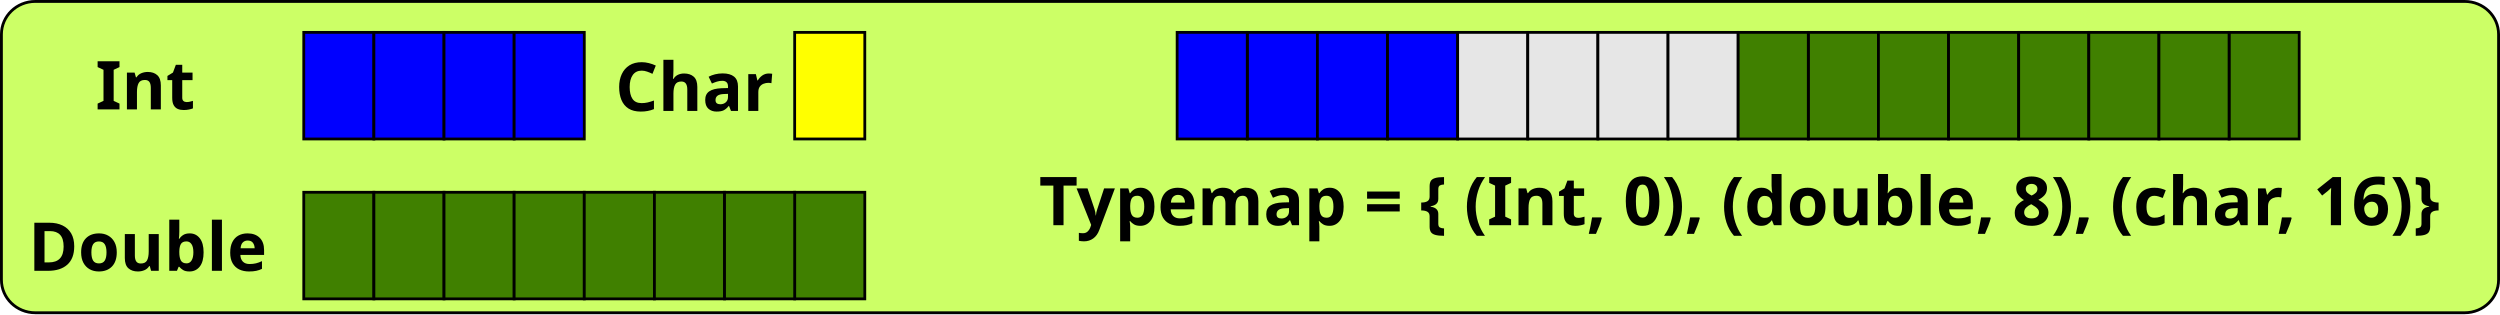
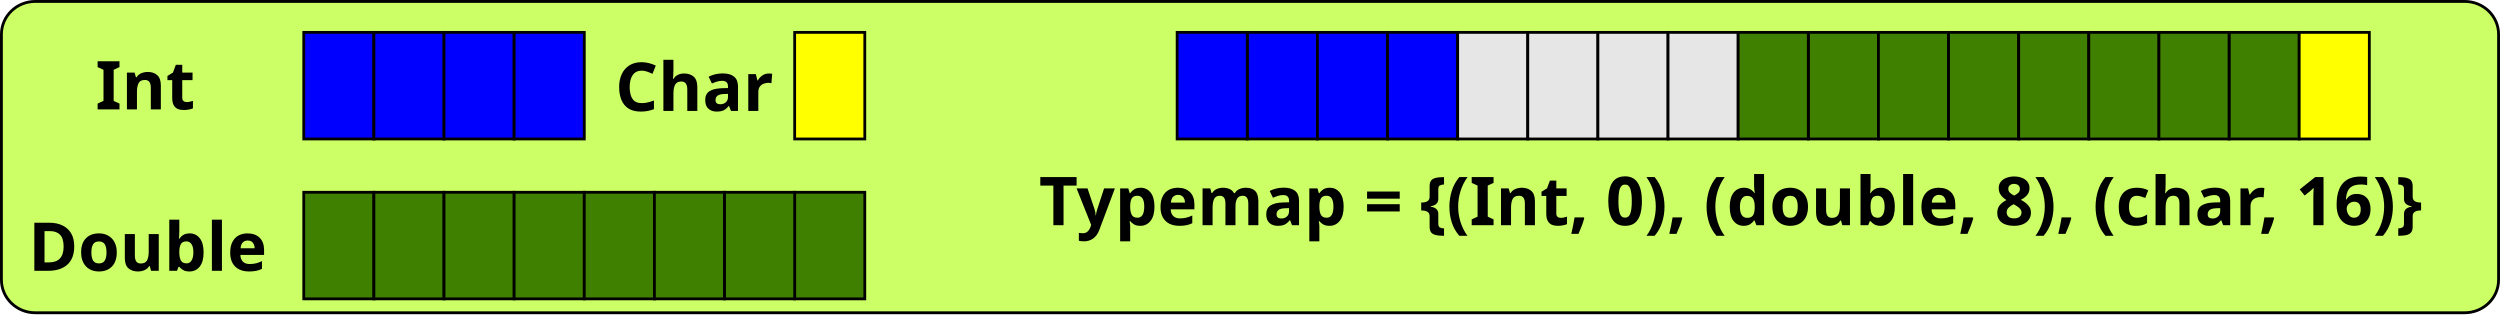
<svg xmlns="http://www.w3.org/2000/svg" xmlns:xlink="http://www.w3.org/1999/xlink" viewBox="0 0 891.218 112.001" height="112.001" width="891.218" xml:space="preserve" id="svg2" version="1.1">
  <defs id="defs6">
    <clipPath id="clipPath18" clipPathUnits="userSpaceOnUse">
      <path style="clip-rule:evenodd" id="path16" d="M 0,1.2207e-4 H 720 V 450 H 0 Z" />
    </clipPath>
    <clipPath id="clipPath80" clipPathUnits="userSpaceOnUse">
      <path style="clip-rule:evenodd" id="path78" d="M 1.0729e-5,0 H 720 V 450 H 1.0729e-5 Z" />
    </clipPath>
    <clipPath id="clipPath92" clipPathUnits="userSpaceOnUse">
      <path style="clip-rule:evenodd" id="path90" d="M 1.0729e-5,0 H 720 V 450 H 1.0729e-5 Z" />
    </clipPath>
    <clipPath id="clipPath168" clipPathUnits="userSpaceOnUse">
      <path style="clip-rule:evenodd" id="path166" d="M 1.0729e-5,0 H 720 V 450 H 1.0729e-5 Z" />
    </clipPath>
    <clipPath id="clipPath184" clipPathUnits="userSpaceOnUse">
      <path style="clip-rule:evenodd" id="path182" d="M 1.0729e-5,0 H 720 V 450 H 1.0729e-5 Z" />
    </clipPath>
  </defs>
  <path d="m 0.508,12.226 c 0,-6.479 5.401,-11.718 12.063,-11.718 H 878.635 c 6.669,0 12.075,5.239 12.075,11.718 v 87.535 c 0,6.479 -5.406,11.732 -12.075,11.732 H 12.57 c -6.662,0 -12.063,-5.253 -12.063,-11.732 z" style="fill:#ccff66;fill-opacity:1;stroke:#000000;stroke-width:1.015;stroke-linecap:butt;stroke-linejoin:miter;stroke-miterlimit:10;stroke-dasharray:none;stroke-opacity:1" id="path24" />
  <path id="path9728" style="fill:#ffff00;fill-opacity:1;stroke:#000000;stroke-width:1.001;stroke-linecap:butt;stroke-linejoin:miter;stroke-miterlimit:10;stroke-dasharray:none;stroke-opacity:1" d="m 283.289,49.543 h 25 v -38 h -25 z" />
  <g id="g9754" transform="translate(2.521008,-152.521)">
    <path id="path60" style="fill:#0000ff;fill-opacity:1;stroke:#000000;stroke-width:1.001;stroke-linecap:butt;stroke-linejoin:miter;stroke-miterlimit:10;stroke-dasharray:none;stroke-opacity:1" d="m 105.768,202.064 h 25 v -38 h -25 z" />
    <use transform="translate(25)" height="100%" width="100%" id="use9730" xlink:href="#path60" y="0" x="0" />
    <use transform="translate(50)" x="0" y="0" xlink:href="#path60" id="use9732" width="100%" height="100%" />
    <use transform="translate(75)" height="100%" width="100%" id="use9734" xlink:href="#path60" y="0" x="0" />
  </g>
  <g id="g9764" transform="translate(1.260498,-152.521)">
    <path id="path44" style="fill:#408000;fill-opacity:1;stroke:#000000;stroke-width:1.001;stroke-linecap:butt;stroke-linejoin:miter;stroke-miterlimit:10;stroke-dasharray:none;stroke-opacity:1" d="m 107.028,259.064 h 25 v -38 h -25 z" />
    <use transform="translate(25)" height="100%" width="100%" id="use9736" xlink:href="#path44" y="0" x="0" />
    <use transform="translate(50)" x="0" y="0" xlink:href="#path44" id="use9738" width="100%" height="100%" />
    <use transform="translate(75)" x="0" y="0" xlink:href="#path44" id="use9740" width="100%" height="100%" />
    <use transform="translate(100)" height="100%" width="100%" id="use9742" xlink:href="#path44" y="0" x="0" />
    <use transform="translate(125)" height="100%" width="100%" id="use9744" xlink:href="#path44" y="0" x="0" />
    <use transform="translate(175)" x="0" y="0" xlink:href="#path44" id="use9746" width="100%" height="100%" />
    <use transform="translate(150)" height="100%" width="100%" id="use9748" xlink:href="#path44" y="0" x="0" />
  </g>
  <g id="g10080" transform="translate(-34.03361,-152.521)">
    <use x="0" y="0" xlink:href="#path60" id="use10015" width="100%" height="100%" transform="translate(372.8992)" />
    <use height="100%" width="100%" id="use10017" xlink:href="#path60" y="0" x="0" transform="translate(397.8992)" />
    <use x="0" y="0" xlink:href="#path60" id="use10019" width="100%" height="100%" transform="translate(422.8992)" />
    <use transform="translate(347.8992)" height="100%" width="100%" id="use10026" xlink:href="#path60" y="0" x="0" />
    <path id="path10028" style="fill:#e6e6e6;fill-opacity:1;stroke:#000000;stroke-width:1.001;stroke-linecap:butt;stroke-linejoin:miter;stroke-miterlimit:10;stroke-dasharray:none;stroke-opacity:1" d="m 553.667,202.064 h 25 v -38 h -25 z" />
    <use height="100%" width="100%" transform="translate(25)" id="use10030" xlink:href="#path10028" y="0" x="0" />
    <use x="0" y="0" xlink:href="#path10028" id="use10032" transform="translate(50)" width="100%" height="100%" />
    <use height="100%" width="100%" transform="translate(75)" id="use10034" xlink:href="#path10028" y="0" x="0" />
    <use x="0" y="0" xlink:href="#path44" id="use10038" width="100%" height="100%" transform="translate(571.6386,-56.99999)" />
    <use height="100%" width="100%" id="use10040" xlink:href="#path44" y="0" x="0" transform="translate(596.6386,-56.99999)" />
    <use height="100%" width="100%" id="use10042" xlink:href="#path44" y="0" x="0" transform="translate(621.6386,-56.99999)" />
    <use x="0" y="0" xlink:href="#path44" id="use10044" width="100%" height="100%" transform="translate(646.6386,-56.99999)" />
    <use x="0" y="0" xlink:href="#path44" id="use10046" width="100%" height="100%" transform="translate(671.6386,-56.99999)" />
    <use height="100%" width="100%" id="use10048" xlink:href="#path44" y="0" x="0" transform="translate(721.6386,-56.99999)" />
    <use x="0" y="0" xlink:href="#path44" id="use10050" width="100%" height="100%" transform="translate(696.6386,-56.99999)" />
    <use transform="translate(546.6386,-56.99999)" height="100%" width="100%" id="use10054" xlink:href="#path44" y="0" x="0" />
  </g>
  <text xml:space="preserve" style="font-style:normal;font-variant:normal;font-weight:bold;font-stretch:normal;font-size:24px;line-height:1.25;font-family:'Noto Sans';-inkscape-font-specification:'Noto Sans, Bold';font-variant-ligatures:normal;font-variant-caps:normal;font-variant-numeric:normal;font-feature-settings:normal;text-align:start;letter-spacing:0px;word-spacing:0px;writing-mode:lr-tb;text-anchor:start;fill:#000000;fill-opacity:1;stroke:none" x="34.034" y="38.991" id="text10084">
    <tspan id="tspan10082" x="34.034" y="38.991">Int</tspan>
  </text>
  <text xml:space="preserve" style="font-style:normal;font-variant:normal;font-weight:bold;font-stretch:normal;font-size:24px;line-height:1.25;font-family:'Noto Sans';-inkscape-font-specification:'Noto Sans, Bold';font-variant-ligatures:normal;font-variant-caps:normal;font-variant-numeric:normal;font-feature-settings:normal;text-align:start;letter-spacing:0px;word-spacing:0px;writing-mode:lr-tb;text-anchor:start;fill:#000000;fill-opacity:1;stroke:none" x="10.084" y="96.543" id="text10088">
    <tspan id="tspan10086" x="10.084" y="96.543">Double</tspan>
  </text>
  <text xml:space="preserve" style="font-style:normal;font-variant:normal;font-weight:bold;font-stretch:normal;font-size:24px;line-height:1.25;font-family:'Noto Sans';-inkscape-font-specification:'Noto Sans, Bold';font-variant-ligatures:normal;font-variant-caps:normal;font-variant-numeric:normal;font-feature-settings:normal;text-align:start;letter-spacing:0px;word-spacing:0px;writing-mode:lr-tb;text-anchor:start;fill:#000000;fill-opacity:1;stroke:none" x="219.328" y="39.543" id="text10092">
    <tspan id="tspan10090" x="219.328" y="39.543">Char</tspan>
  </text>
  <text xml:space="preserve" style="font-style:normal;font-variant:normal;font-weight:bold;font-stretch:normal;font-size:24px;line-height:1.25;font-family:'Noto Sans';-inkscape-font-specification:'Noto Sans, Bold';font-variant-ligatures:normal;font-variant-caps:normal;font-variant-numeric:normal;font-feature-settings:normal;text-align:start;letter-spacing:0px;word-spacing:0px;writing-mode:lr-tb;text-anchor:start;fill:#000000;fill-opacity:1;stroke:none" x="370.37" y="80.27" id="text10096">
-     <tspan id="tspan10094" x="370.37" y="80.27">Typemap = { (Int, 0), (double, 8), (char, 16)}</tspan>
+     <tspan id="tspan10094" x="370.37" y="80.27">Typemap = {(Int, 0), (double, 8), (char, 16)}</tspan>
  </text>
+   <path id="path9728-4" style="fill:#ffff00;fill-opacity:1;stroke:#000000;stroke-width:1.001;stroke-linecap:butt;stroke-linejoin:miter;stroke-miterlimit:10;stroke-dasharray:none;stroke-opacity:1" d="m 819.633,49.542 h 25 V 11.543 h -25 z" />
</svg>
